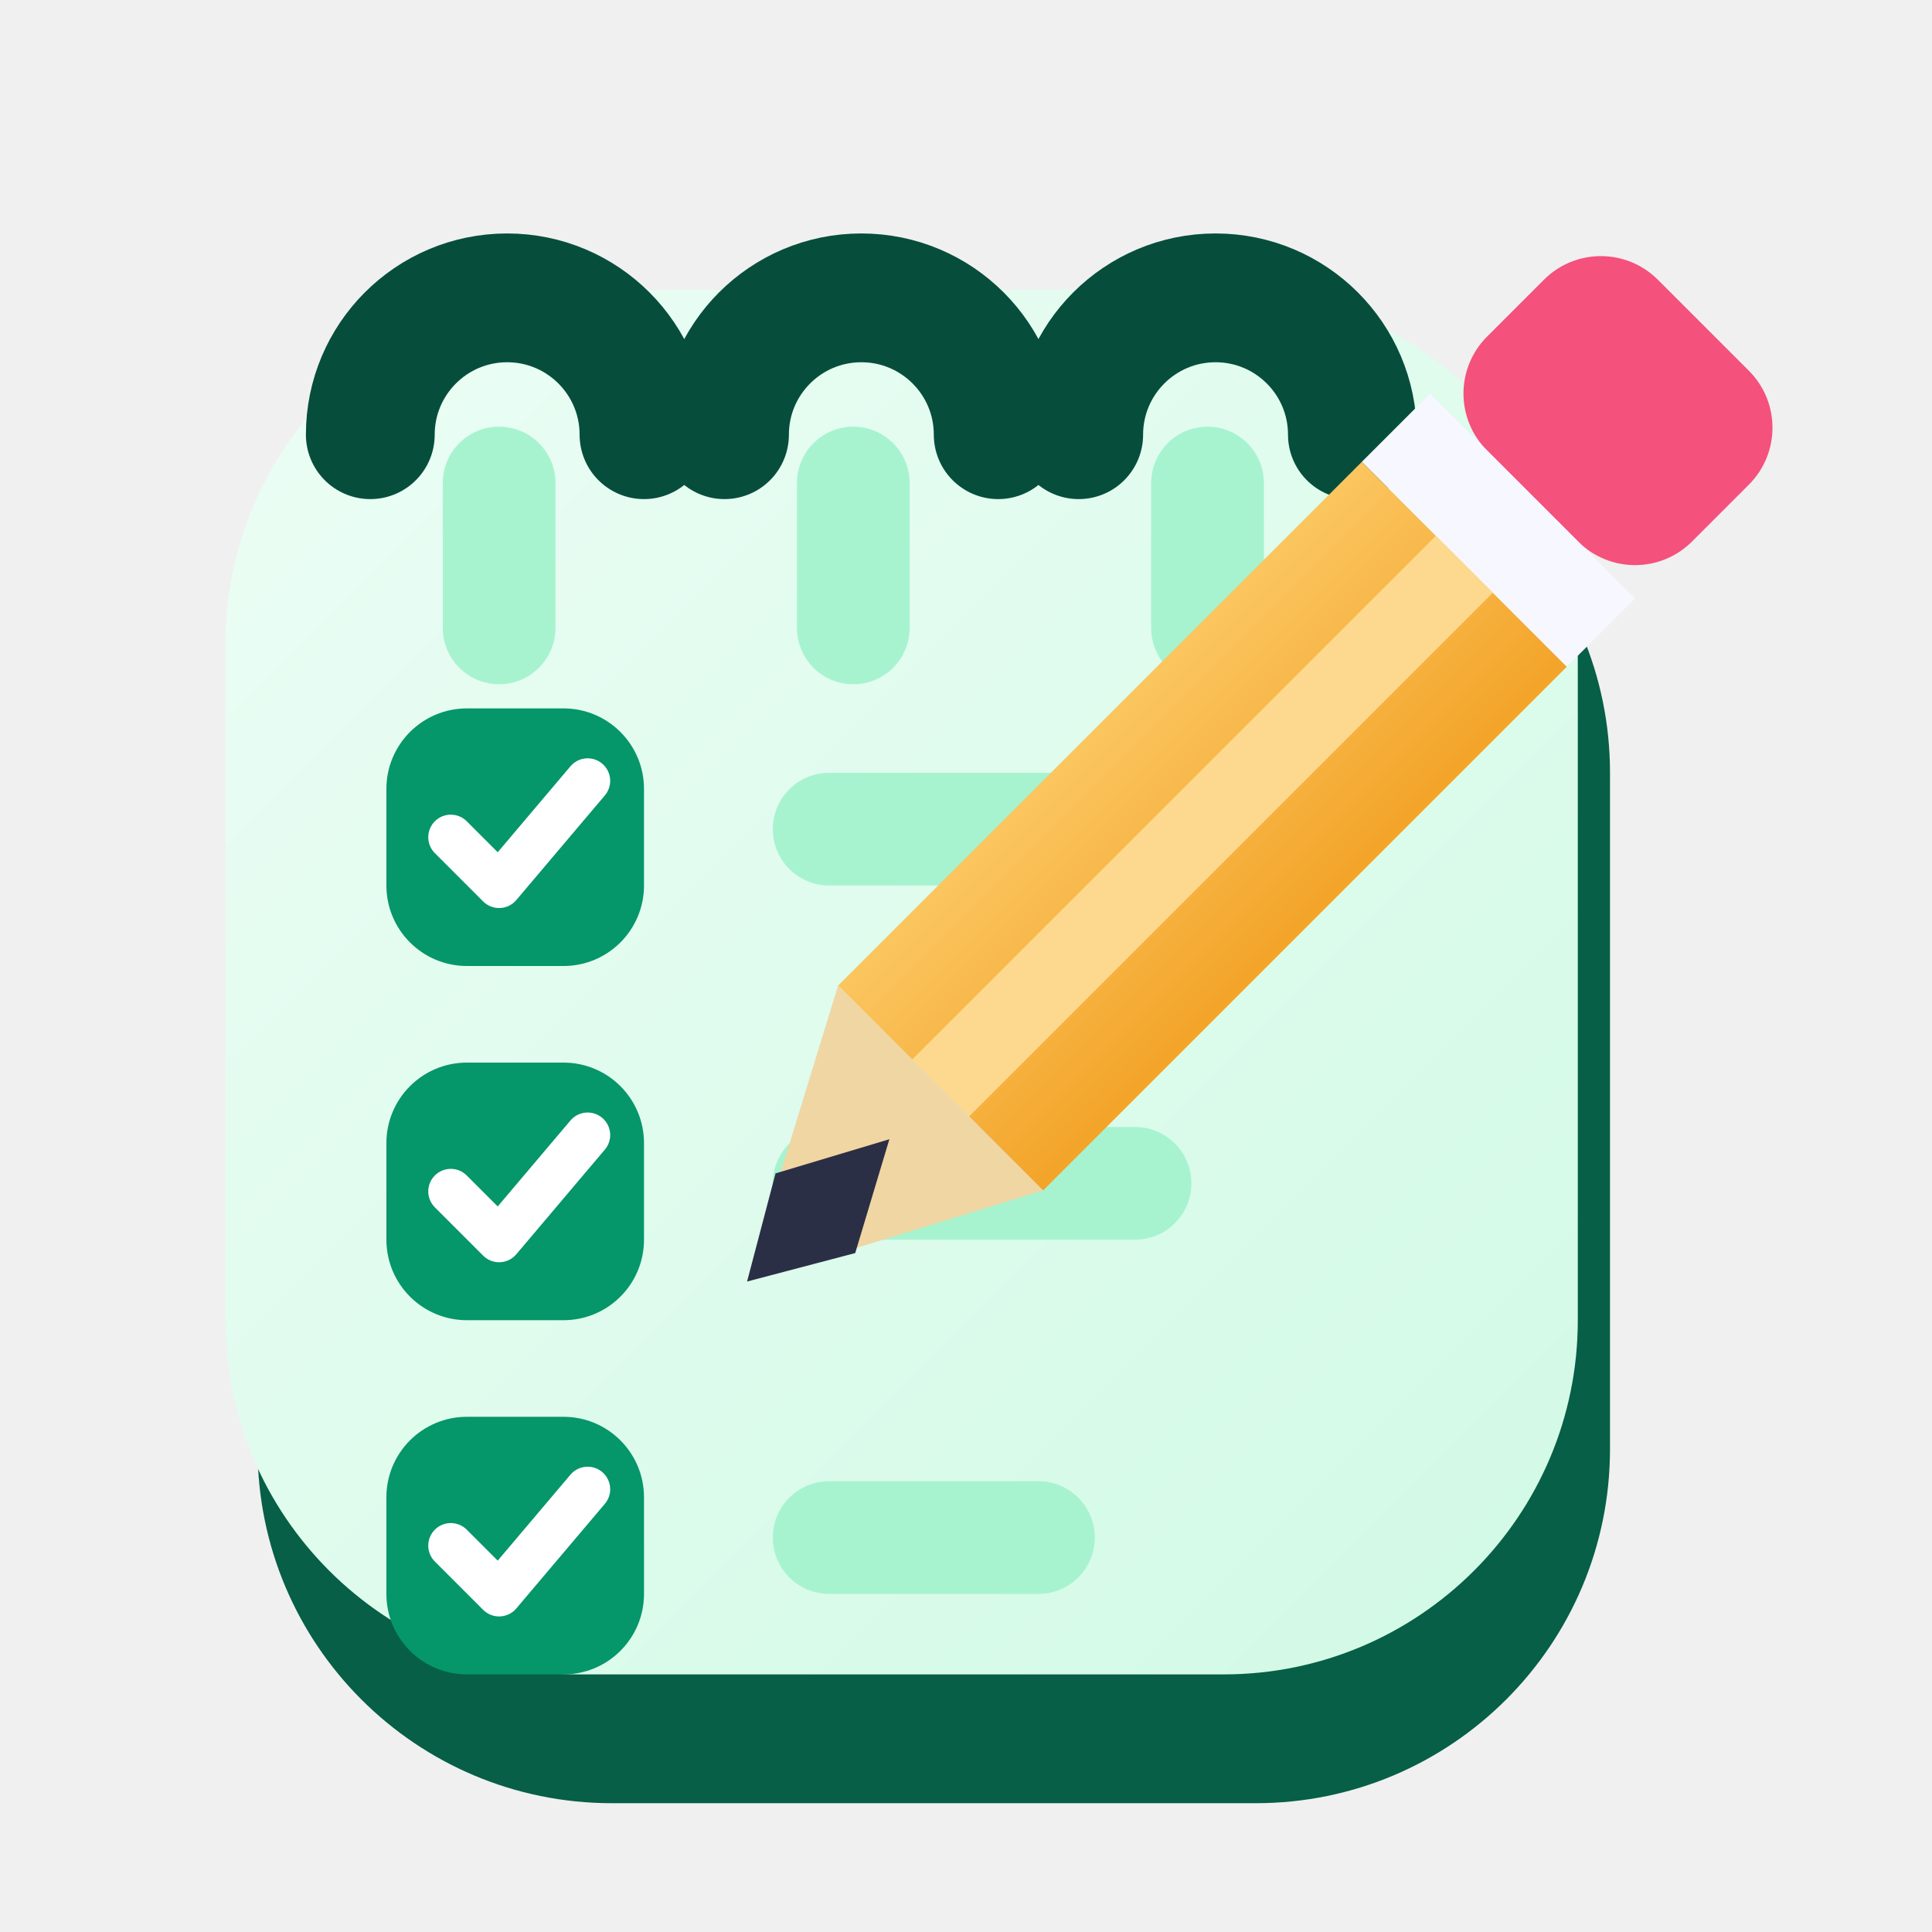
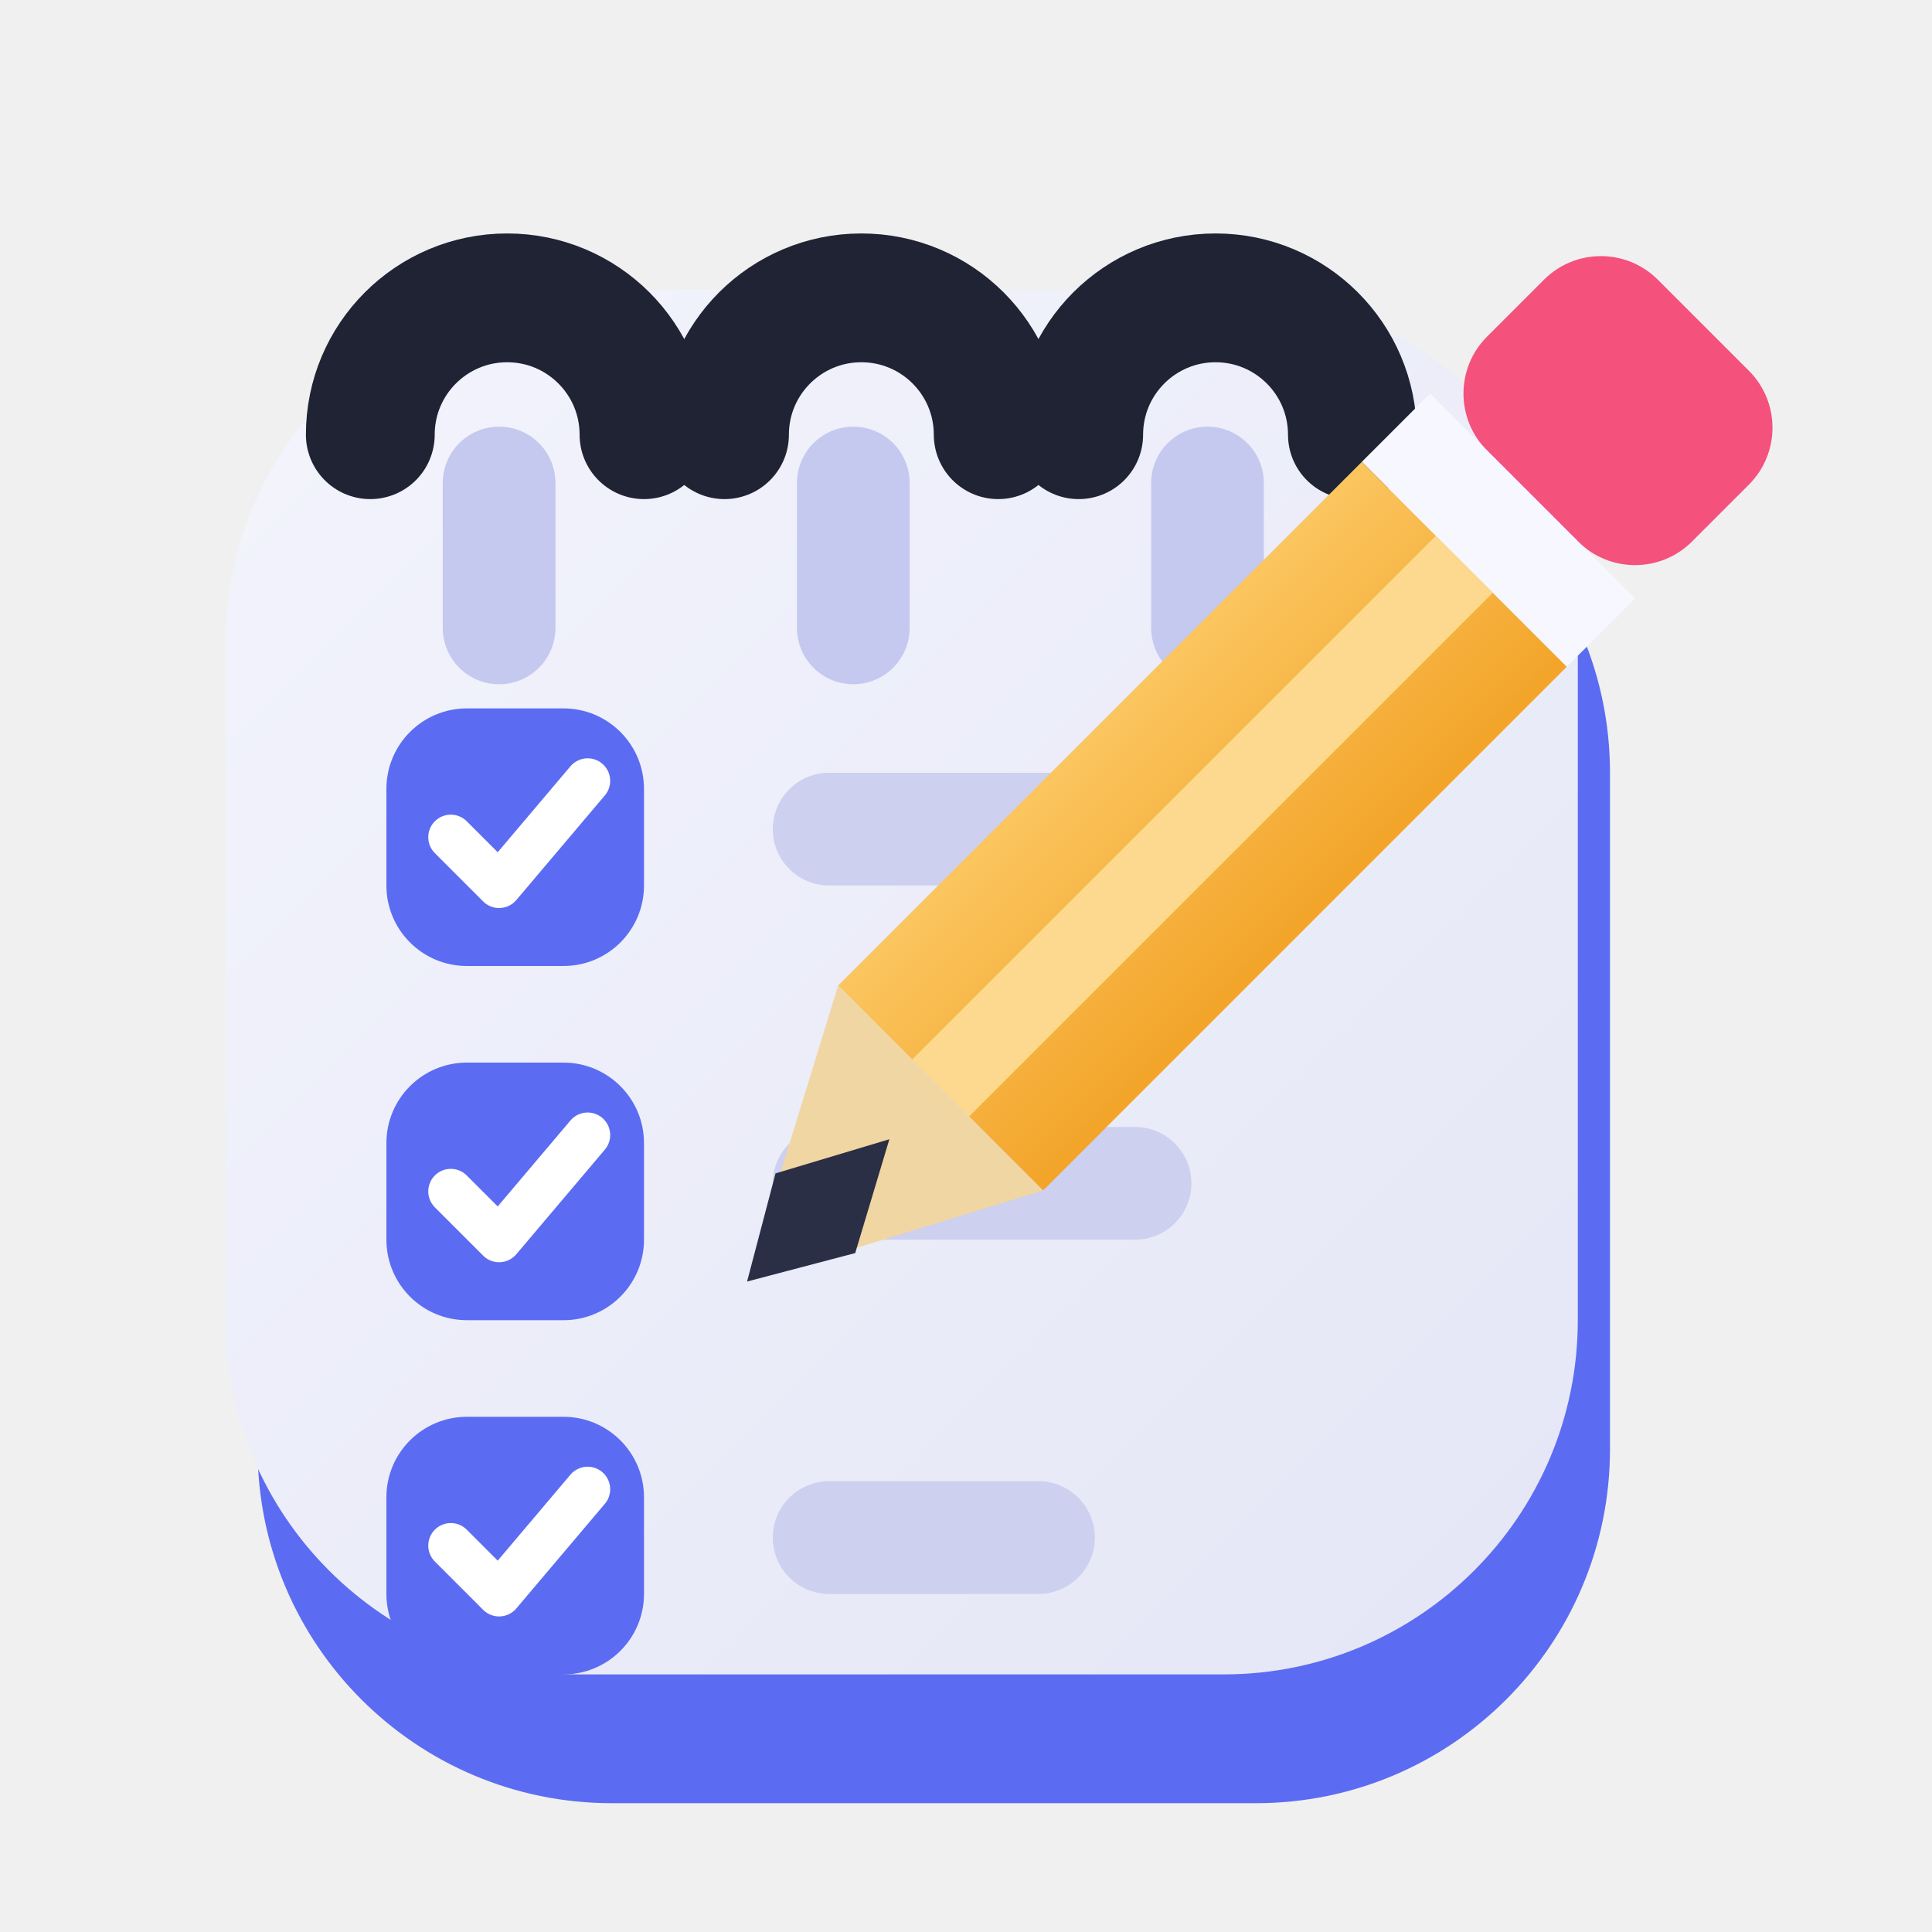
<svg xmlns="http://www.w3.org/2000/svg" viewBox="0 0 120 120">
  <defs>
    <linearGradient id="padGrad" x1="0" y1="0" x2="1" y2="1">
-       <stop offset="0%" stop-color="#ecfdf5" />
-       <stop offset="100%" stop-color="#d1fae5" />
+       <stop offset="0%" stop-color="#f3f4fc" />
+       <stop offset="100%" stop-color="#e4e6f6" />
    </linearGradient>
    <linearGradient id="pencilGrad" x1="0" y1="0" x2="1" y2="0">
      <stop offset="0%" stop-color="#fbc55f" />
      <stop offset="100%" stop-color="#f3a429" />
    </linearGradient>
  </defs>
-   <rect x="16" y="26" width="84" height="86" rx="22" fill="#065f46" />
+   <rect x="16" y="26" width="84" height="86" rx="22" fill="#5b6cf2" />
  <rect x="14" y="18" width="84" height="86" rx="22" fill="url(#padGrad)" />
  <g fill="none" stroke-linecap="round">
-     <path d="M31 30v9" stroke="#a7f3d0" stroke-width="7" />
-     <path d="M53 30v9" stroke="#a7f3d0" stroke-width="7" />
-     <path d="M75 30v9" stroke="#a7f3d0" stroke-width="7" />
-     <path d="M23 27a8.5 8.5 0 0 1 17 0" stroke="#064e3b" stroke-width="8" />
-     <path d="M45 27a8.5 8.5 0 0 1 17 0" stroke="#064e3b" stroke-width="8" />
-     <path d="M67 27a8.5 8.5 0 0 1 17 0" stroke="#064e3b" stroke-width="8" />
+     <path d="M31 30v9" stroke="#c5c9ef" stroke-width="7" />
+     <path d="M53 30v9" stroke="#c5c9ef" stroke-width="7" />
+     <path d="M75 30v9" stroke="#c5c9ef" stroke-width="7" />
+     <path d="M23 27a8.5 8.5 0 0 1 17 0" stroke="#1f2333" stroke-width="8" />
+     <path d="M45 27a8.5 8.5 0 0 1 17 0" stroke="#1f2333" stroke-width="8" />
+     <path d="M67 27a8.5 8.5 0 0 1 17 0" stroke="#1f2333" stroke-width="8" />
  </g>
  <g>
-     <rect x="24" y="44" width="16" height="16" rx="5" fill="#059669" />
+     <rect x="24" y="44" width="16" height="16" rx="5" fill="#5b6cf2" />
    <path d="M28 52l3 3 5.5-6.5" stroke="#fff" stroke-width="2.8" fill="none" stroke-linecap="round" stroke-linejoin="round" />
-     <rect x="48" y="48" width="30" height="7" rx="3.5" fill="#a7f3d0" />
-     <rect x="24" y="66" width="16" height="16" rx="5" fill="#059669" />
+     <rect x="48" y="48" width="30" height="7" rx="3.5" fill="#cdd0ee" />
+     <rect x="24" y="66" width="16" height="16" rx="5" fill="#5b6cf2" />
    <path d="M28 74l3 3 5.5-6.5" stroke="#fff" stroke-width="2.8" fill="none" stroke-linecap="round" stroke-linejoin="round" />
-     <rect x="48" y="70" width="26" height="7" rx="3.5" fill="#a7f3d0" />
-     <rect x="24" y="88" width="16" height="16" rx="5" fill="#059669" />
+     <rect x="48" y="70" width="26" height="7" rx="3.5" fill="#cdd0ee" />
+     <rect x="24" y="88" width="16" height="16" rx="5" fill="#5b6cf2" />
    <path d="M28 96l3 3 5.5-6.5" stroke="#fff" stroke-width="2.8" fill="none" stroke-linecap="round" stroke-linejoin="round" />
-     <rect x="48" y="92" width="20" height="7" rx="3.5" fill="#a7f3d0" />
+     <rect x="48" y="92" width="20" height="7" rx="3.5" fill="#cdd0ee" />
  </g>
  <g transform="rotate(45 86 40)">
    <rect x="77" y="12" width="18" height="15" rx="5" fill="#f4517d" />
    <rect x="77" y="27" width="18" height="6" fill="#f7f8ff" />
    <rect x="77" y="33" width="18" height="46" fill="url(#pencilGrad)" />
    <rect x="83.5" y="33" width="5" height="46" fill="#fdd98f" />
    <path d="M77 79h18l-9 17z" fill="#f0d6a3" />
    <path d="M82.5 90l3.5-6.5 3.5 6.5-3.5 6z" fill="#2b2f45" />
  </g>
</svg>
